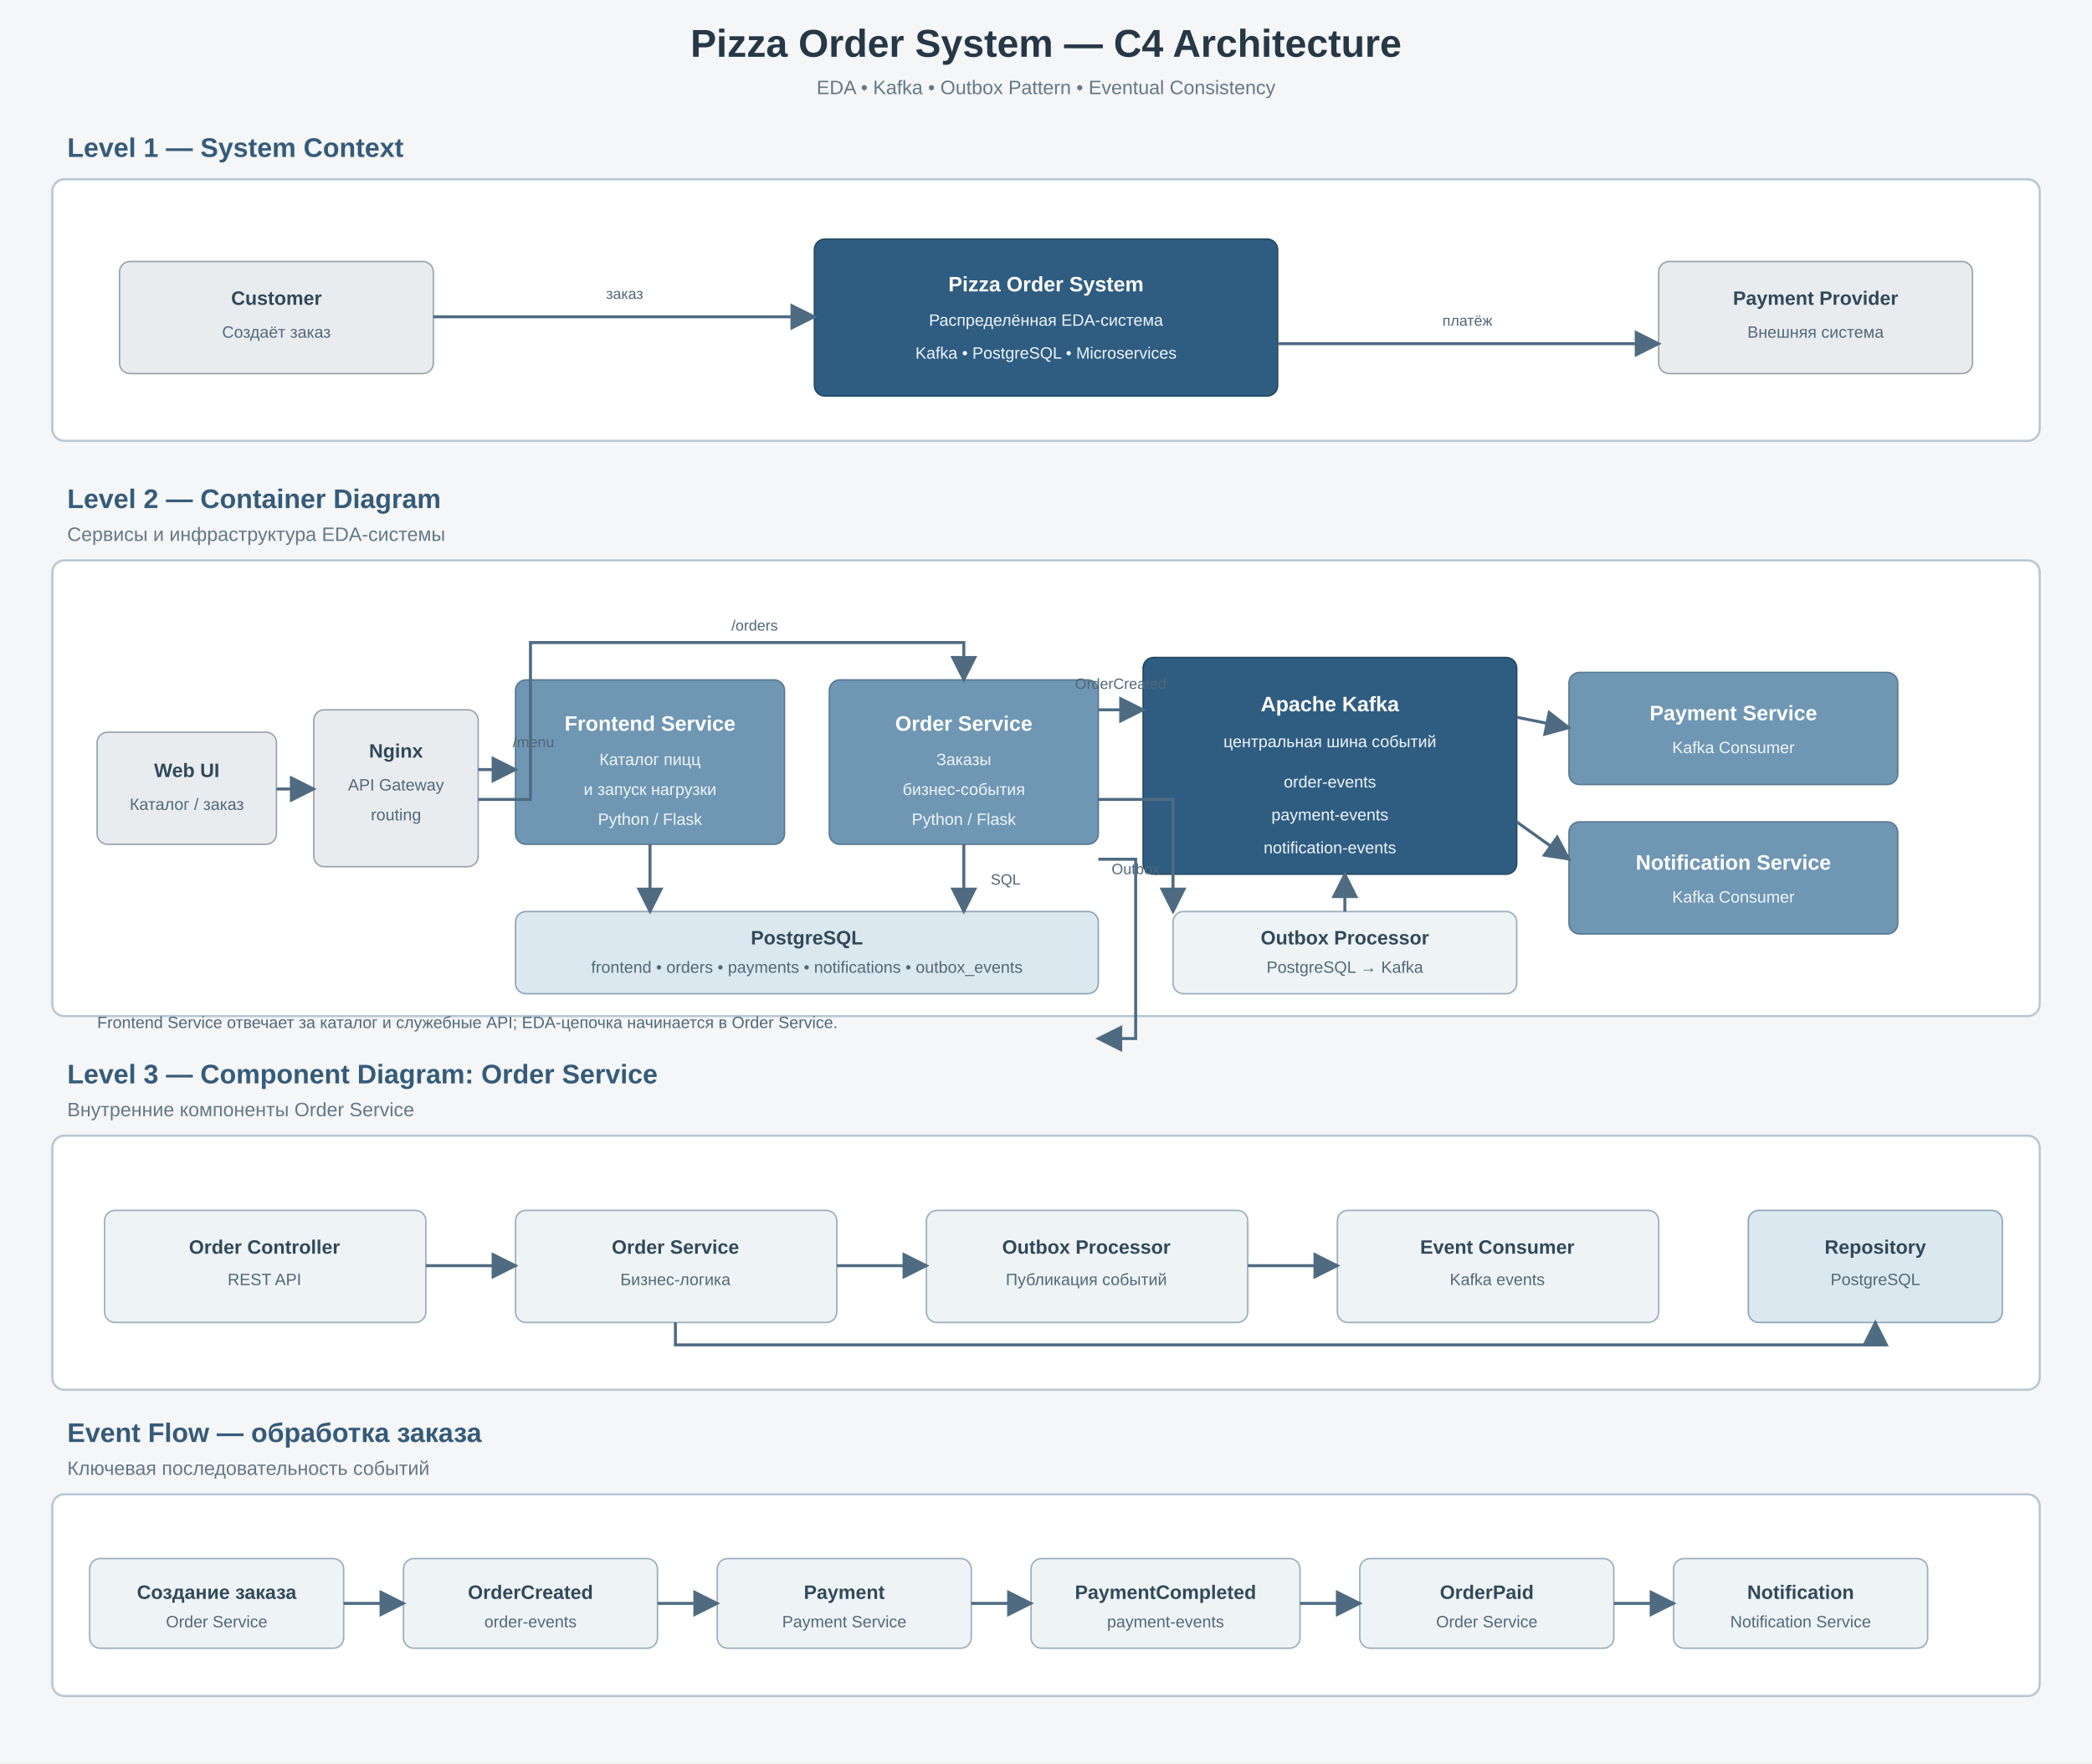
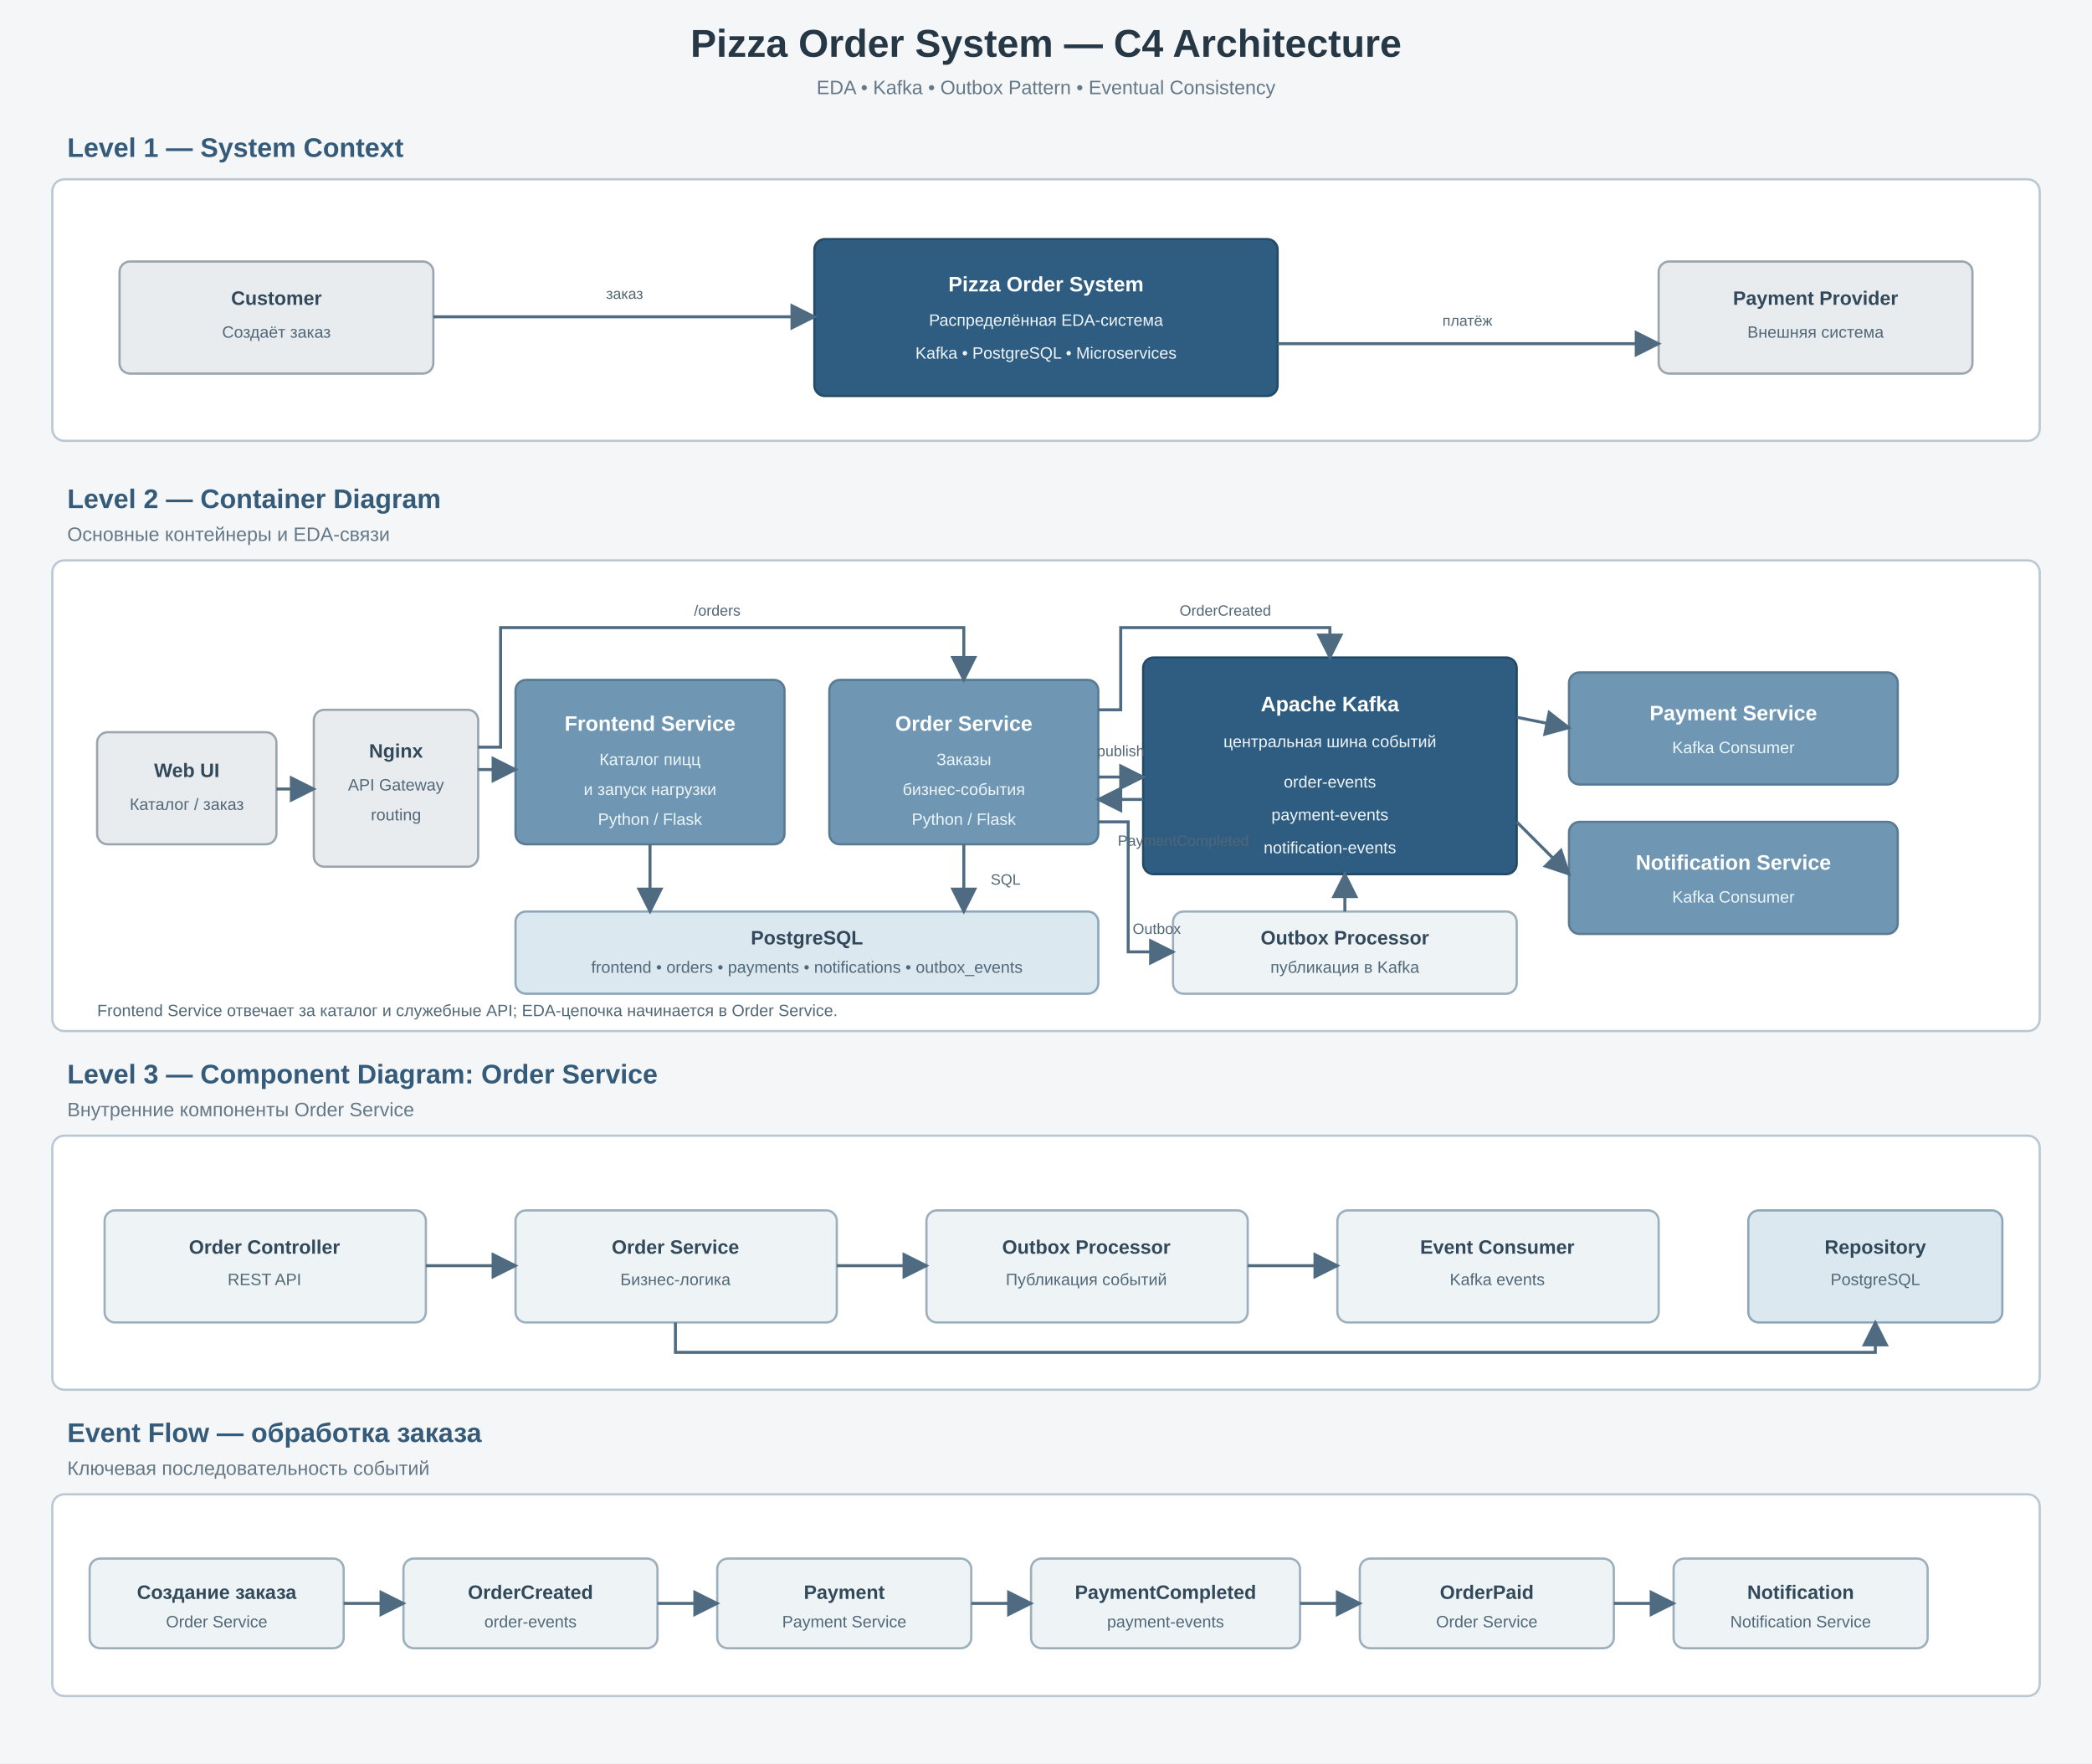
<svg xmlns="http://www.w3.org/2000/svg" width="1400" height="1180" viewBox="0 0 1400 1180">
  <defs>
    <style>
- text{font-family:Arial,Helvetica,sans-serif}.title{font-size:26px;font-weight:700;fill:#263746}.level{font-size:18px;font-weight:700;fill:#355b7a}.sub{font-size:13px;fill:#647887}.box{fill:#fff;stroke:#b9c8d3;stroke-width:1.5}.sys{fill:#2f5d82;stroke:#244964}.svc{fill:#6f97b4;stroke:#587a93}.db{fill:#dce8f0;stroke:#8da7ba}.ext{fill:#e9ecef;stroke:#9aa5ad}.comp{fill:#eef3f6;stroke:#9cafbd}.wt{font-size:14px;font-weight:700;fill:#fff}.dt{font-size:13px;font-weight:700;fill:#31495a}.w{font-size:11px;fill:#eef5f9}.d{font-size:11px;fill:#516878}.lab{font-size:10px;fill:#506675}.line{stroke:#4f6b82;stroke-width:2;fill:none;marker-end:url(#a)}
+ text{font-family:Arial,Helvetica,sans-serif}.title{font-size:26px;font-weight:700;fill:#263746}.level{font-size:18px;font-weight:700;fill:#355b7a}.sub{font-size:13px;fill:#647887}.box{fill:#fff;stroke:#b9c8d3;stroke-width:1.5}.sys{fill:#2f5d82;stroke:#244964;stroke-width:1.5}.svc{fill:#6f97b4;stroke:#587a93;stroke-width:1.5}.db{fill:#dce8f0;stroke:#8da7ba;stroke-width:1.5}.ext{fill:#e9ecef;stroke:#9aa5ad;stroke-width:1.5}.comp{fill:#eef3f6;stroke:#9cafbd;stroke-width:1.5}.wt{font-size:14px;font-weight:700;fill:#fff}.dt{font-size:13px;font-weight:700;fill:#31495a}.w{font-size:11px;fill:#eef5f9}.d{font-size:11px;fill:#516878}.lab{font-size:10px;fill:#506675}.line{stroke:#4f6b82;stroke-width:2;fill:none;marker-end:url(#a)}
</style>
    <marker id="a" markerWidth="9" markerHeight="9" refX="8" refY="4.5" orient="auto">
      <path d="M0 0L9 4.5L0 9Z" fill="#4f6b82" />
    </marker>
  </defs>
  <rect width="1400" height="1180" fill="#f4f6f8" />
  <text x="700" y="38" text-anchor="middle" class="title">Pizza Order System — C4 Architecture</text>
  <text x="700" y="63" text-anchor="middle" class="sub">EDA • Kafka • Outbox Pattern • Eventual Consistency</text>
  <text x="45" y="105" class="level">Level 1 — System Context</text>
  <rect x="35" y="120" width="1330" height="175" rx="8" class="box" />
  <rect x="80" y="175" width="210" height="75" rx="7" class="ext" />
  <text x="185" y="204" text-anchor="middle" class="dt">Customer</text>
  <text x="185" y="226" text-anchor="middle" class="d">Создаёт заказ</text>
  <rect x="545" y="160" width="310" height="105" rx="7" class="sys" />
  <text x="700" y="195" text-anchor="middle" class="wt">Pizza Order System</text>
  <text x="700" y="218" text-anchor="middle" class="w">Распределённая EDA-система</text>
  <text x="700" y="240" text-anchor="middle" class="w">Kafka • PostgreSQL • Microservices</text>
  <rect x="1110" y="175" width="210" height="75" rx="7" class="ext" />
  <text x="1215" y="204" text-anchor="middle" class="dt">Payment Provider</text>
  <text x="1215" y="226" text-anchor="middle" class="d">Внешняя система</text>
  <path d="M290 212L545 212" class="line" />
  <text x="418" y="200" text-anchor="middle" class="lab">заказ</text>
  <path d="M855 230L1110 230" class="line" />
  <text x="982" y="218" text-anchor="middle" class="lab">платёж</text>
  <text x="45" y="340" class="level">Level 2 — Container Diagram</text>
-   <text x="45" y="362" class="sub">Сервисы и инфраструктура EDA-системы</text>
-   <rect x="35" y="375" width="1330" height="305" rx="8" class="box" />
+   <text x="45" y="362" class="sub">Основные контейнеры и EDA-связи</text>
+   <rect x="35" y="375" width="1330" height="315" rx="8" class="box" />
  <rect x="65" y="490" width="120" height="75" rx="7" class="ext" />
  <text x="125" y="520" text-anchor="middle" class="dt">Web UI</text>
  <text x="125" y="542" text-anchor="middle" class="d">Каталог / заказ</text>
  <rect x="210" y="475" width="110" height="105" rx="7" class="ext" />
  <text x="265" y="507" text-anchor="middle" class="dt">Nginx</text>
  <text x="265" y="529" text-anchor="middle" class="d">API Gateway</text>
  <text x="265" y="549" text-anchor="middle" class="d">routing</text>
  <rect x="345" y="455" width="180" height="110" rx="7" class="svc" />
  <text x="435" y="489" text-anchor="middle" class="wt">Frontend Service</text>
  <text x="435" y="512" text-anchor="middle" class="w">Каталог пицц</text>
  <text x="435" y="532" text-anchor="middle" class="w">и запуск нагрузки</text>
  <text x="435" y="552" text-anchor="middle" class="w">Python / Flask</text>
  <rect x="555" y="455" width="180" height="110" rx="7" class="svc" />
  <text x="645" y="489" text-anchor="middle" class="wt">Order Service</text>
  <text x="645" y="512" text-anchor="middle" class="w">Заказы</text>
  <text x="645" y="532" text-anchor="middle" class="w">бизнес-события</text>
  <text x="645" y="552" text-anchor="middle" class="w">Python / Flask</text>
  <rect x="765" y="440" width="250" height="145" rx="7" class="sys" />
  <text x="890" y="476" text-anchor="middle" class="wt">Apache Kafka</text>
  <text x="890" y="500" text-anchor="middle" class="w">центральная шина событий</text>
  <text x="890" y="527" text-anchor="middle" class="w">order-events</text>
  <text x="890" y="549" text-anchor="middle" class="w">payment-events</text>
  <text x="890" y="571" text-anchor="middle" class="w">notification-events</text>
  <rect x="1050" y="450" width="220" height="75" rx="7" class="svc" />
  <text x="1160" y="482" text-anchor="middle" class="wt">Payment Service</text>
  <text x="1160" y="504" text-anchor="middle" class="w">Kafka Consumer</text>
  <rect x="1050" y="550" width="220" height="75" rx="7" class="svc" />
  <text x="1160" y="582" text-anchor="middle" class="wt">Notification Service</text>
  <text x="1160" y="604" text-anchor="middle" class="w">Kafka Consumer</text>
  <rect x="345" y="610" width="390" height="55" rx="7" class="db" />
  <text x="540" y="632" text-anchor="middle" class="dt">PostgreSQL</text>
  <text x="540" y="651" text-anchor="middle" class="d">frontend • orders • payments • notifications • outbox_events</text>
  <rect x="785" y="610" width="230" height="55" rx="7" class="comp" />
  <text x="900" y="632" text-anchor="middle" class="dt">Outbox Processor</text>
-   <text x="900" y="651" text-anchor="middle" class="d">PostgreSQL → Kafka</text>
+   <text x="900" y="651" text-anchor="middle" class="d">публикация в Kafka</text>
  <path d="M185 528L210 528" class="line" />
  <path d="M320 515L345 515" class="line" />
-   <text x="357" y="500" text-anchor="middle" class="lab">/menu</text>
-   <path d="M320 535L355 535L355 430L645 430L645 455" class="line" />
-   <text x="505" y="422" text-anchor="middle" class="lab">/orders</text>
-   <path d="M735 475L765 475" class="line" />
-   <text x="750" y="461" text-anchor="middle" class="lab">OrderCreated</text>
-   <path d="M735 535L785 535L785 610" class="line" />
-   <text x="760" y="585" text-anchor="middle" class="lab">Outbox</text>
-   <path d="M900 610L900 585" class="line" />
+   <path d="M320 500L335 500L335 420L645 420L645 455" class="line" />
+   <text x="480" y="412" text-anchor="middle" class="lab">/orders</text>
+   <path d="M735 475L750 475L750 420L890 420L890 440" class="line" />
+   <text x="820" y="412" text-anchor="middle" class="lab">OrderCreated</text>
+   <path d="M735 520L765 520" class="line" />
+   <text x="750" y="506" text-anchor="middle" class="lab">publish</text>
  <path d="M1015 480L1050 487" class="line" />
-   <path d="M1015 550L1050 575" class="line" />
-   <path d="M735 575L760 575L760 695L735 695" class="line" />
+   <path d="M1015 550L1050 585" class="line" />
  <path d="M645 565L645 610" class="line" />
  <text x="663" y="592" class="lab">SQL</text>
  <path d="M435 565L435 610" class="line" />
-   <text x="65" y="688" class="d">Frontend Service отвечает за каталог и служебные API; EDA-цепочка начинается в Order Service.</text>
+   <path d="M735 550L755 550L755 637L785 637" class="line" />
+   <text x="758" y="625" class="lab">Outbox</text>
+   <path d="M900 610L900 585" class="line" />
+   <path d="M765 535L735 535" class="line" />
+   <text x="748" y="566" class="lab">PaymentCompleted</text>
+   <text x="65" y="680" class="d">Frontend Service отвечает за каталог и служебные API; EDA-цепочка начинается в Order Service.</text>
  <text x="45" y="725" class="level">Level 3 — Component Diagram: Order Service</text>
  <text x="45" y="747" class="sub">Внутренние компоненты Order Service</text>
  <rect x="35" y="760" width="1330" height="170" rx="8" class="box" />
  <rect x="70" y="810" width="215" height="75" rx="7" class="comp" />
  <text x="177" y="839" text-anchor="middle" class="dt">Order Controller</text>
  <text x="177" y="860" text-anchor="middle" class="d">REST API</text>
  <rect x="345" y="810" width="215" height="75" rx="7" class="comp" />
  <text x="452" y="839" text-anchor="middle" class="dt">Order Service</text>
  <text x="452" y="860" text-anchor="middle" class="d">Бизнес-логика</text>
  <rect x="620" y="810" width="215" height="75" rx="7" class="comp" />
  <text x="727" y="839" text-anchor="middle" class="dt">Outbox Processor</text>
  <text x="727" y="860" text-anchor="middle" class="d">Публикация событий</text>
  <rect x="895" y="810" width="215" height="75" rx="7" class="comp" />
  <text x="1002" y="839" text-anchor="middle" class="dt">Event Consumer</text>
  <text x="1002" y="860" text-anchor="middle" class="d">Kafka events</text>
  <rect x="1170" y="810" width="170" height="75" rx="7" class="db" />
  <text x="1255" y="839" text-anchor="middle" class="dt">Repository</text>
  <text x="1255" y="860" text-anchor="middle" class="d">PostgreSQL</text>
  <path d="M285 847L345 847" class="line" />
  <path d="M560 847L620 847" class="line" />
  <path d="M835 847L895 847" class="line" />
-   <path d="M452 885L452 900L1255 900L1255 885" class="line" />
+   <path d="M452 885L452 905L1255 905L1255 885" class="line" />
  <text x="45" y="965" class="level">Event Flow — обработка заказа</text>
  <text x="45" y="987" class="sub">Ключевая последовательность событий</text>
  <rect x="35" y="1000" width="1330" height="135" rx="8" class="box" />
  <rect x="60" y="1043" width="170" height="60" rx="7" class="comp" />
  <text x="145" y="1070" text-anchor="middle" class="dt">Создание заказа</text>
  <text x="145" y="1089" text-anchor="middle" class="d">Order Service</text>
  <rect x="270" y="1043" width="170" height="60" rx="7" class="comp" />
  <text x="355" y="1070" text-anchor="middle" class="dt">OrderCreated</text>
  <text x="355" y="1089" text-anchor="middle" class="d">order-events</text>
  <rect x="480" y="1043" width="170" height="60" rx="7" class="comp" />
  <text x="565" y="1070" text-anchor="middle" class="dt">Payment</text>
  <text x="565" y="1089" text-anchor="middle" class="d">Payment Service</text>
  <rect x="690" y="1043" width="180" height="60" rx="7" class="comp" />
  <text x="780" y="1070" text-anchor="middle" class="dt">PaymentCompleted</text>
  <text x="780" y="1089" text-anchor="middle" class="d">payment-events</text>
  <rect x="910" y="1043" width="170" height="60" rx="7" class="comp" />
  <text x="995" y="1070" text-anchor="middle" class="dt">OrderPaid</text>
  <text x="995" y="1089" text-anchor="middle" class="d">Order Service</text>
  <rect x="1120" y="1043" width="170" height="60" rx="7" class="comp" />
  <text x="1205" y="1070" text-anchor="middle" class="dt">Notification</text>
  <text x="1205" y="1089" text-anchor="middle" class="d">Notification Service</text>
  <path d="M230 1073L270 1073" class="line" />
  <path d="M440 1073L480 1073" class="line" />
  <path d="M650 1073L690 1073" class="line" />
  <path d="M870 1073L910 1073" class="line" />
  <path d="M1080 1073L1120 1073" class="line" />
</svg>
